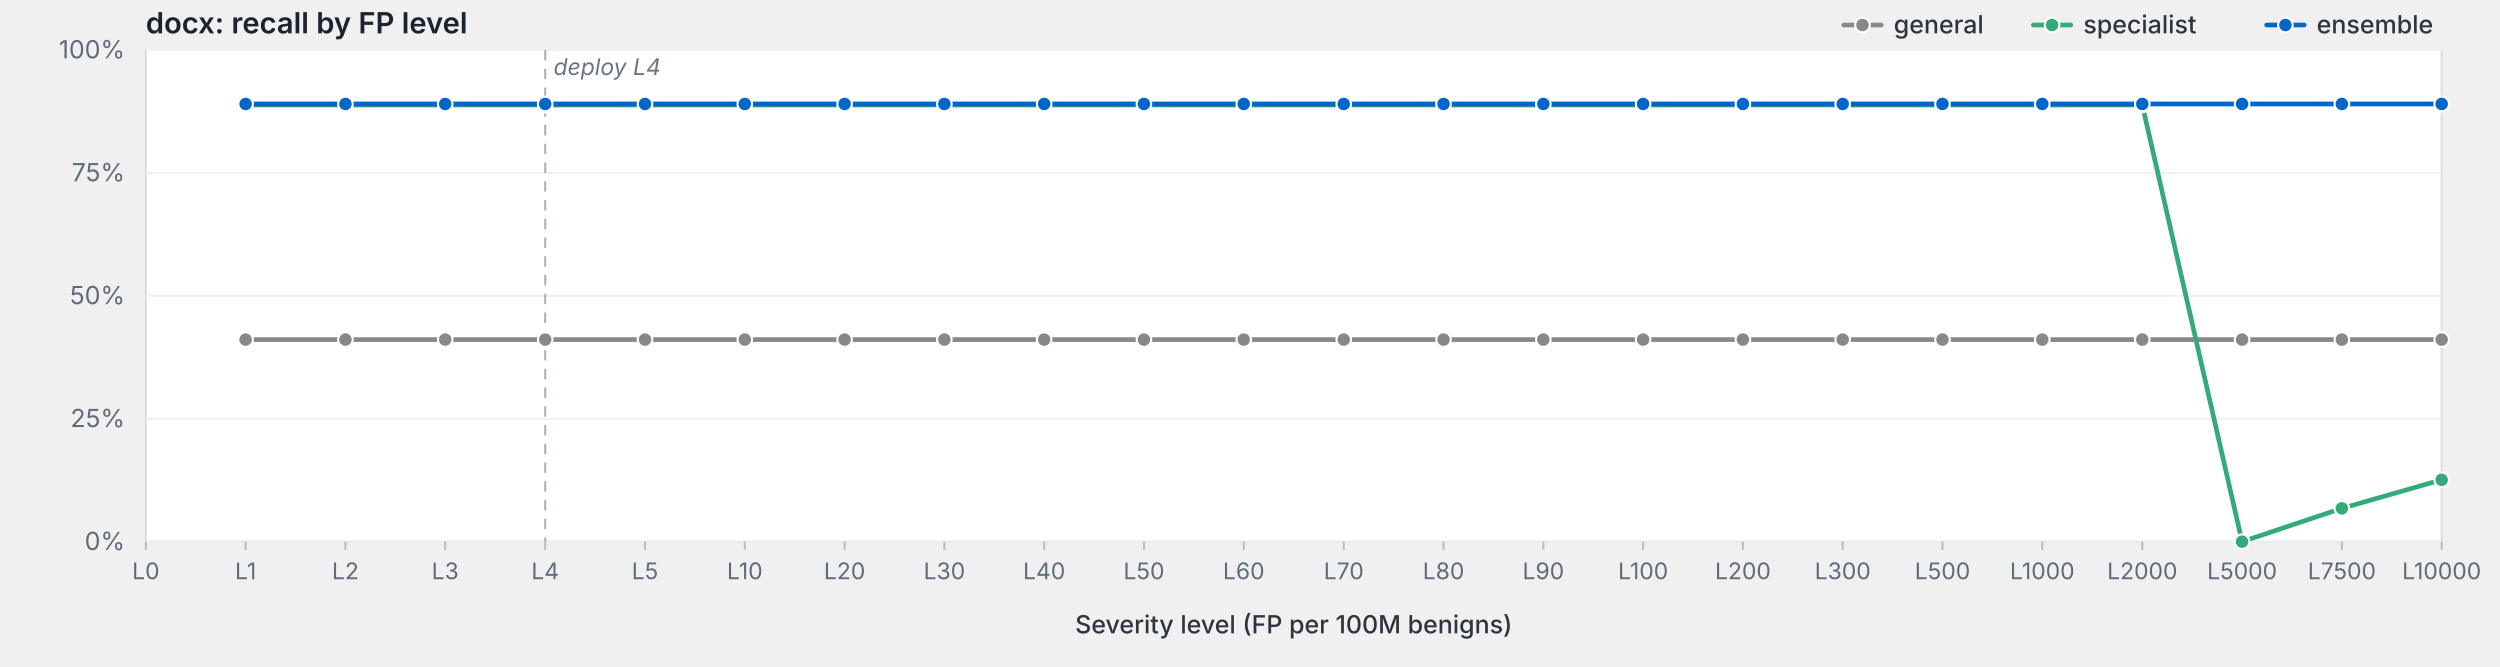
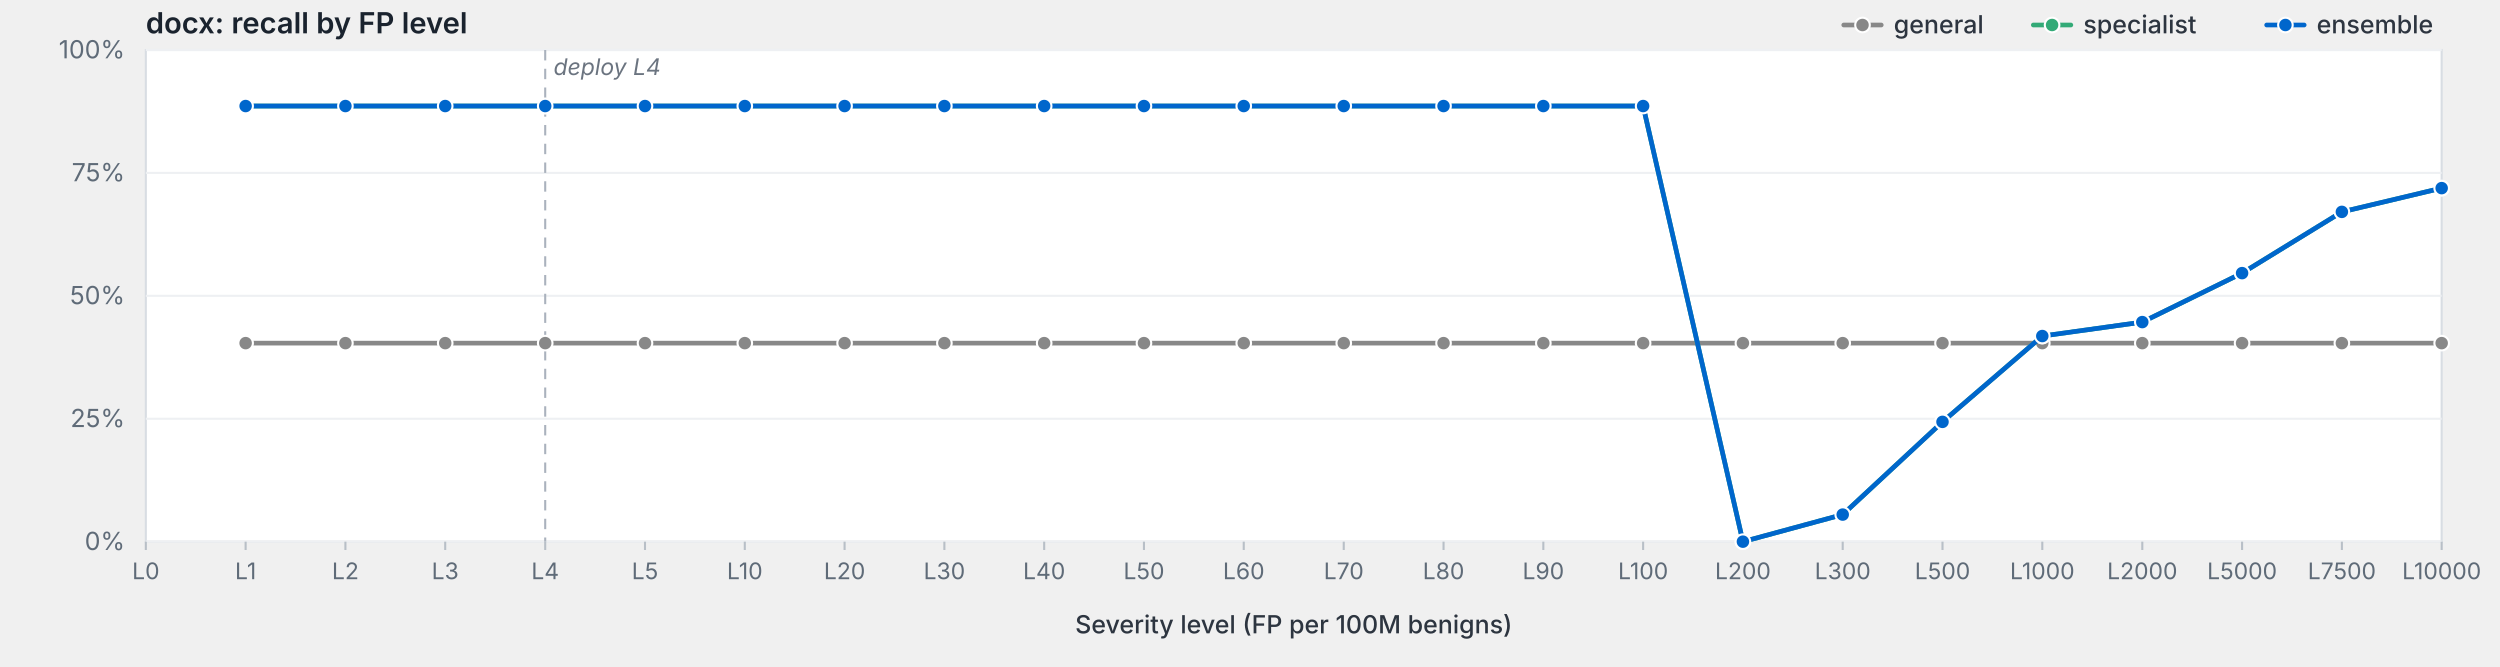
<svg xmlns="http://www.w3.org/2000/svg" viewBox="0 0 1200 320" width="1200" height="320" preserveAspectRatio="xMidYMid meet" role="img" aria-label="docx: recall by FP level">
  <style>svg { background: #fdfdfd; }.frame { fill: #fff; stroke: #d8dde3; stroke-width: 1; }.grid { stroke: #eef0f3; stroke-width: 1; }.tick { stroke: #b8bfc7; stroke-width: 1; }.axis-label { fill: #5f6b78; font-family: -apple-system, BlinkMacSystemFont, "Segoe UI", system-ui, sans-serif; font-size: 12px; }.x-label { fill: #5f6b78; font-family: -apple-system, BlinkMacSystemFont, "Segoe UI", system-ui, sans-serif; font-size: 11px; }.axis-title { fill: #2d3540; font-family: -apple-system, BlinkMacSystemFont, "Segoe UI", system-ui, sans-serif; font-size: 12px; font-weight: 500; }.title { fill: #1a232e; font-family: -apple-system, BlinkMacSystemFont, "Segoe UI", system-ui, sans-serif; font-size: 14px; font-weight: 600; }.deploy-marker { stroke: #aab2bd; stroke-width: 1; stroke-dasharray: 5,4; }.deploy-label { fill: #6b7480; font-family: -apple-system, BlinkMacSystemFont, "Segoe UI", system-ui, sans-serif; font-size: 11px; font-style: italic; }.curve { fill: none; stroke-width: 2.25; stroke-linejoin: round; stroke-linecap: round; }.marker { stroke: #fff; stroke-width: 1; }.legend-text { fill: #2d3540; font-family: -apple-system, BlinkMacSystemFont, "Segoe UI", system-ui, sans-serif; font-size: 12px; font-weight: 500; }</style>
  <text class="title" x="70" y="16">docx: recall by FP level</text>
  <rect class="frame" x="70" y="24" width="1102" height="236" />
  <line class="grid" x1="70" y1="260.0" x2="1172" y2="260.0" />
  <text class="axis-label" x="60" y="264.0" text-anchor="end">0%</text>
  <line class="grid" x1="70" y1="201.0" x2="1172" y2="201.0" />
  <text class="axis-label" x="60" y="205.0" text-anchor="end">25%</text>
  <line class="grid" x1="70" y1="142.0" x2="1172" y2="142.0" />
  <text class="axis-label" x="60" y="146.0" text-anchor="end">50%</text>
  <line class="grid" x1="70" y1="83.0" x2="1172" y2="83.0" />
  <text class="axis-label" x="60" y="87.0" text-anchor="end">75%</text>
  <line class="grid" x1="70" y1="24.0" x2="1172" y2="24.0" />
  <text class="axis-label" x="60" y="28.0" text-anchor="end">100%</text>
  <line class="deploy-marker" x1="261.7" y1="24" x2="261.7" y2="260" />
  <text class="deploy-label" x="265.7" y="36" text-anchor="start">deploy L4</text>
  <line class="tick" x1="70.0" y1="260" x2="70.0" y2="264" />
  <text class="x-label" x="70.0" y="278" text-anchor="middle">L0</text>
  <line class="tick" x1="117.9" y1="260" x2="117.9" y2="264" />
  <text class="x-label" x="117.9" y="278" text-anchor="middle">L1</text>
  <line class="tick" x1="165.8" y1="260" x2="165.8" y2="264" />
  <text class="x-label" x="165.8" y="278" text-anchor="middle">L2</text>
  <line class="tick" x1="213.7" y1="260" x2="213.7" y2="264" />
  <text class="x-label" x="213.7" y="278" text-anchor="middle">L3</text>
  <line class="tick" x1="261.7" y1="260" x2="261.7" y2="264" />
  <text class="x-label" x="261.7" y="278" text-anchor="middle">L4</text>
  <line class="tick" x1="309.6" y1="260" x2="309.6" y2="264" />
  <text class="x-label" x="309.6" y="278" text-anchor="middle">L5</text>
  <line class="tick" x1="357.5" y1="260" x2="357.5" y2="264" />
  <text class="x-label" x="357.5" y="278" text-anchor="middle">L10</text>
  <line class="tick" x1="405.4" y1="260" x2="405.4" y2="264" />
  <text class="x-label" x="405.4" y="278" text-anchor="middle">L20</text>
  <line class="tick" x1="453.3" y1="260" x2="453.3" y2="264" />
  <text class="x-label" x="453.3" y="278" text-anchor="middle">L30</text>
  <line class="tick" x1="501.2" y1="260" x2="501.2" y2="264" />
  <text class="x-label" x="501.2" y="278" text-anchor="middle">L40</text>
  <line class="tick" x1="549.1" y1="260" x2="549.1" y2="264" />
  <text class="x-label" x="549.1" y="278" text-anchor="middle">L50</text>
  <line class="tick" x1="597.0" y1="260" x2="597.0" y2="264" />
  <text class="x-label" x="597.0" y="278" text-anchor="middle">L60</text>
  <line class="tick" x1="645.0" y1="260" x2="645.0" y2="264" />
  <text class="x-label" x="645.0" y="278" text-anchor="middle">L70</text>
  <line class="tick" x1="692.9" y1="260" x2="692.9" y2="264" />
  <text class="x-label" x="692.9" y="278" text-anchor="middle">L80</text>
  <line class="tick" x1="740.8" y1="260" x2="740.8" y2="264" />
  <text class="x-label" x="740.8" y="278" text-anchor="middle">L90</text>
  <line class="tick" x1="788.7" y1="260" x2="788.7" y2="264" />
  <text class="x-label" x="788.7" y="278" text-anchor="middle">L100</text>
  <line class="tick" x1="836.6" y1="260" x2="836.6" y2="264" />
  <text class="x-label" x="836.6" y="278" text-anchor="middle">L200</text>
  <line class="tick" x1="884.5" y1="260" x2="884.5" y2="264" />
  <text class="x-label" x="884.5" y="278" text-anchor="middle">L300</text>
  <line class="tick" x1="932.4" y1="260" x2="932.4" y2="264" />
  <text class="x-label" x="932.4" y="278" text-anchor="middle">L500</text>
  <line class="tick" x1="980.3" y1="260" x2="980.3" y2="264" />
  <text class="x-label" x="980.3" y="278" text-anchor="middle">L1000</text>
  <line class="tick" x1="1028.3" y1="260" x2="1028.3" y2="264" />
  <text class="x-label" x="1028.3" y="278" text-anchor="middle">L2000</text>
  <line class="tick" x1="1076.2" y1="260" x2="1076.2" y2="264" />
  <text class="x-label" x="1076.2" y="278" text-anchor="middle">L5000</text>
  <line class="tick" x1="1124.1" y1="260" x2="1124.1" y2="264" />
  <text class="x-label" x="1124.1" y="278" text-anchor="middle">L7500</text>
  <line class="tick" x1="1172.0" y1="260" x2="1172.0" y2="264" />
  <text class="x-label" x="1172.0" y="278" text-anchor="middle">L10000</text>
  <text class="axis-title" x="621.0" y="304" text-anchor="middle">Severity level (FP per 100M benigns)</text>
-   <path class="curve" d="M117.9,163.0 L165.8,163.0 L213.7,163.0 L261.7,163.0 L309.6,163.0 L357.5,163.0 L405.4,163.0 L453.3,163.0 L501.2,163.0 L549.1,163.0 L597.0,163.0 L645.0,163.0 L692.9,163.0 L740.8,163.0 L788.7,163.0 L836.6,163.0 L884.5,163.0 L932.4,163.0 L980.3,163.0 L1028.3,163.0 L1076.2,163.0 L1124.1,163.0 L1172.0,163.0" stroke="#888" />
-   <circle class="marker" cx="117.9" cy="163.0" r="3.5" fill="#888" />
-   <circle class="marker" cx="165.8" cy="163.0" r="3.5" fill="#888" />
-   <circle class="marker" cx="213.7" cy="163.0" r="3.5" fill="#888" />
-   <circle class="marker" cx="261.7" cy="163.0" r="3.5" fill="#888" />
-   <circle class="marker" cx="309.6" cy="163.0" r="3.5" fill="#888" />
-   <circle class="marker" cx="357.5" cy="163.0" r="3.5" fill="#888" />
-   <circle class="marker" cx="405.4" cy="163.0" r="3.5" fill="#888" />
-   <circle class="marker" cx="453.3" cy="163.0" r="3.5" fill="#888" />
-   <circle class="marker" cx="501.2" cy="163.0" r="3.5" fill="#888" />
-   <circle class="marker" cx="549.1" cy="163.0" r="3.5" fill="#888" />
-   <circle class="marker" cx="597.0" cy="163.0" r="3.5" fill="#888" />
-   <circle class="marker" cx="645.0" cy="163.0" r="3.5" fill="#888" />
-   <circle class="marker" cx="692.9" cy="163.0" r="3.5" fill="#888" />
-   <circle class="marker" cx="740.8" cy="163.0" r="3.5" fill="#888" />
-   <circle class="marker" cx="788.7" cy="163.0" r="3.5" fill="#888" />
-   <circle class="marker" cx="836.6" cy="163.0" r="3.5" fill="#888" />
-   <circle class="marker" cx="884.5" cy="163.0" r="3.5" fill="#888" />
-   <circle class="marker" cx="932.4" cy="163.0" r="3.5" fill="#888" />
-   <circle class="marker" cx="980.3" cy="163.0" r="3.5" fill="#888" />
-   <circle class="marker" cx="1028.3" cy="163.0" r="3.5" fill="#888" />
-   <circle class="marker" cx="1076.2" cy="163.0" r="3.5" fill="#888" />
-   <circle class="marker" cx="1124.1" cy="163.0" r="3.5" fill="#888" />
-   <circle class="marker" cx="1172.0" cy="163.0" r="3.5" fill="#888" />
-   <path class="curve" d="M117.9,50.4 L165.8,50.4 L213.7,50.4 L261.7,50.4 L309.6,50.4 L357.5,50.4 L405.4,50.4 L453.3,50.4 L501.2,50.4 L549.1,50.4 L597.0,50.4 L645.0,50.4 L692.9,50.4 L740.8,50.4 L788.7,50.4 L836.6,50.4 L884.5,50.4 L932.4,50.4 L980.3,50.4 L1028.3,50.4 L1076.2,260.0 L1124.1,244.0 L1172.0,230.3" stroke="#3a7" />
-   <circle class="marker" cx="117.9" cy="50.4" r="3.5" fill="#3a7" />
-   <circle class="marker" cx="165.8" cy="50.4" r="3.5" fill="#3a7" />
-   <circle class="marker" cx="213.7" cy="50.4" r="3.5" fill="#3a7" />
-   <circle class="marker" cx="261.7" cy="50.4" r="3.5" fill="#3a7" />
-   <circle class="marker" cx="309.6" cy="50.4" r="3.5" fill="#3a7" />
-   <circle class="marker" cx="357.5" cy="50.4" r="3.5" fill="#3a7" />
-   <circle class="marker" cx="405.4" cy="50.4" r="3.5" fill="#3a7" />
-   <circle class="marker" cx="453.3" cy="50.4" r="3.5" fill="#3a7" />
-   <circle class="marker" cx="501.2" cy="50.4" r="3.5" fill="#3a7" />
-   <circle class="marker" cx="549.1" cy="50.4" r="3.5" fill="#3a7" />
-   <circle class="marker" cx="597.0" cy="50.4" r="3.5" fill="#3a7" />
-   <circle class="marker" cx="645.0" cy="50.4" r="3.5" fill="#3a7" />
-   <circle class="marker" cx="692.9" cy="50.4" r="3.5" fill="#3a7" />
-   <circle class="marker" cx="740.8" cy="50.4" r="3.5" fill="#3a7" />
-   <circle class="marker" cx="788.7" cy="50.4" r="3.5" fill="#3a7" />
-   <circle class="marker" cx="836.6" cy="50.4" r="3.5" fill="#3a7" />
-   <circle class="marker" cx="884.5" cy="50.4" r="3.5" fill="#3a7" />
-   <circle class="marker" cx="932.4" cy="50.4" r="3.5" fill="#3a7" />
-   <circle class="marker" cx="980.3" cy="50.4" r="3.5" fill="#3a7" />
-   <circle class="marker" cx="1028.3" cy="50.4" r="3.5" fill="#3a7" />
-   <circle class="marker" cx="1076.2" cy="260.0" r="3.5" fill="#3a7" />
-   <circle class="marker" cx="1124.1" cy="244.0" r="3.5" fill="#3a7" />
-   <circle class="marker" cx="1172.0" cy="230.3" r="3.5" fill="#3a7" />
-   <path class="curve" d="M117.9,49.9 L165.8,49.9 L213.7,49.9 L261.7,49.9 L309.6,49.9 L357.5,49.9 L405.4,49.9 L453.3,49.9 L501.2,49.9 L549.1,49.9 L597.0,49.9 L645.0,49.9 L692.9,49.9 L740.8,49.9 L788.7,49.9 L836.6,49.9 L884.5,49.9 L932.4,49.9 L980.3,49.9 L1028.3,49.9 L1076.2,49.9 L1124.1,49.9 L1172.0,49.9" stroke="#06c" />
-   <circle class="marker" cx="117.9" cy="49.9" r="3.5" fill="#06c" />
-   <circle class="marker" cx="165.8" cy="49.9" r="3.5" fill="#06c" />
-   <circle class="marker" cx="213.7" cy="49.9" r="3.5" fill="#06c" />
-   <circle class="marker" cx="261.7" cy="49.9" r="3.5" fill="#06c" />
-   <circle class="marker" cx="309.6" cy="49.9" r="3.5" fill="#06c" />
-   <circle class="marker" cx="357.5" cy="49.9" r="3.5" fill="#06c" />
-   <circle class="marker" cx="405.4" cy="49.9" r="3.5" fill="#06c" />
-   <circle class="marker" cx="453.3" cy="49.9" r="3.5" fill="#06c" />
-   <circle class="marker" cx="501.2" cy="49.9" r="3.5" fill="#06c" />
-   <circle class="marker" cx="549.1" cy="49.9" r="3.5" fill="#06c" />
-   <circle class="marker" cx="597.0" cy="49.9" r="3.5" fill="#06c" />
-   <circle class="marker" cx="645.0" cy="49.9" r="3.5" fill="#06c" />
-   <circle class="marker" cx="692.9" cy="49.9" r="3.5" fill="#06c" />
-   <circle class="marker" cx="740.8" cy="49.9" r="3.5" fill="#06c" />
-   <circle class="marker" cx="788.7" cy="49.9" r="3.5" fill="#06c" />
-   <circle class="marker" cx="836.6" cy="49.9" r="3.5" fill="#06c" />
-   <circle class="marker" cx="884.5" cy="49.9" r="3.5" fill="#06c" />
-   <circle class="marker" cx="932.4" cy="49.9" r="3.5" fill="#06c" />
-   <circle class="marker" cx="980.3" cy="49.9" r="3.5" fill="#06c" />
-   <circle class="marker" cx="1028.3" cy="49.9" r="3.5" fill="#06c" />
-   <circle class="marker" cx="1076.2" cy="49.9" r="3.5" fill="#06c" />
-   <circle class="marker" cx="1124.1" cy="49.9" r="3.5" fill="#06c" />
-   <circle class="marker" cx="1172.0" cy="49.9" r="3.5" fill="#06c" />
+   <path class="curve" d="M117.9,164.7 L165.8,164.7 L213.7,164.7 L261.7,164.7 L309.6,164.7 L357.5,164.7 L405.4,164.7 L453.3,164.7 L501.2,164.7 L549.1,164.7 L597.0,164.7 L645.0,164.7 L692.9,164.7 L740.8,164.7 L788.7,164.7 L836.6,164.7 L884.5,164.7 L932.4,164.7 L980.3,164.7 L1028.3,164.7 L1076.2,164.7 L1124.1,164.7 L1172.0,164.7" stroke="#888" />
+   <circle class="marker" cx="117.9" cy="164.7" r="3.5" fill="#888" />
+   <circle class="marker" cx="165.8" cy="164.7" r="3.5" fill="#888" />
+   <circle class="marker" cx="213.7" cy="164.7" r="3.5" fill="#888" />
+   <circle class="marker" cx="261.7" cy="164.7" r="3.5" fill="#888" />
+   <circle class="marker" cx="309.6" cy="164.7" r="3.5" fill="#888" />
+   <circle class="marker" cx="357.5" cy="164.7" r="3.5" fill="#888" />
+   <circle class="marker" cx="405.4" cy="164.7" r="3.5" fill="#888" />
+   <circle class="marker" cx="453.3" cy="164.7" r="3.5" fill="#888" />
+   <circle class="marker" cx="501.2" cy="164.7" r="3.5" fill="#888" />
+   <circle class="marker" cx="549.1" cy="164.7" r="3.5" fill="#888" />
+   <circle class="marker" cx="597.0" cy="164.7" r="3.5" fill="#888" />
+   <circle class="marker" cx="645.0" cy="164.7" r="3.5" fill="#888" />
+   <circle class="marker" cx="692.9" cy="164.7" r="3.5" fill="#888" />
+   <circle class="marker" cx="740.8" cy="164.7" r="3.5" fill="#888" />
+   <circle class="marker" cx="788.7" cy="164.7" r="3.5" fill="#888" />
+   <circle class="marker" cx="836.6" cy="164.7" r="3.5" fill="#888" />
+   <circle class="marker" cx="884.5" cy="164.7" r="3.5" fill="#888" />
+   <circle class="marker" cx="932.4" cy="164.7" r="3.5" fill="#888" />
+   <circle class="marker" cx="980.3" cy="164.7" r="3.5" fill="#888" />
+   <circle class="marker" cx="1028.3" cy="164.7" r="3.5" fill="#888" />
+   <circle class="marker" cx="1076.2" cy="164.7" r="3.5" fill="#888" />
+   <circle class="marker" cx="1124.1" cy="164.7" r="3.5" fill="#888" />
+   <circle class="marker" cx="1172.0" cy="164.7" r="3.5" fill="#888" />
+   <path class="curve" d="M117.9,50.9 L165.8,50.9 L213.7,50.9 L261.7,50.9 L309.6,50.9 L357.5,50.9 L405.4,50.9 L453.3,50.9 L501.2,50.9 L549.1,50.9 L597.0,50.9 L645.0,50.9 L692.9,50.9 L740.8,50.9 L788.7,50.9 L836.6,260.0 L884.5,247.0 L932.4,202.5 L980.3,161.3 L1028.3,154.6 L1076.2,131.1 L1124.1,101.7 L1172.0,90.3" stroke="#3a7" />
+   <circle class="marker" cx="117.9" cy="50.9" r="3.5" fill="#3a7" />
+   <circle class="marker" cx="165.8" cy="50.9" r="3.5" fill="#3a7" />
+   <circle class="marker" cx="213.7" cy="50.9" r="3.5" fill="#3a7" />
+   <circle class="marker" cx="261.7" cy="50.9" r="3.5" fill="#3a7" />
+   <circle class="marker" cx="309.6" cy="50.9" r="3.5" fill="#3a7" />
+   <circle class="marker" cx="357.5" cy="50.9" r="3.5" fill="#3a7" />
+   <circle class="marker" cx="405.4" cy="50.9" r="3.5" fill="#3a7" />
+   <circle class="marker" cx="453.3" cy="50.9" r="3.5" fill="#3a7" />
+   <circle class="marker" cx="501.2" cy="50.9" r="3.5" fill="#3a7" />
+   <circle class="marker" cx="549.1" cy="50.9" r="3.5" fill="#3a7" />
+   <circle class="marker" cx="597.0" cy="50.9" r="3.5" fill="#3a7" />
+   <circle class="marker" cx="645.0" cy="50.9" r="3.5" fill="#3a7" />
+   <circle class="marker" cx="692.9" cy="50.9" r="3.5" fill="#3a7" />
+   <circle class="marker" cx="740.8" cy="50.9" r="3.5" fill="#3a7" />
+   <circle class="marker" cx="788.7" cy="50.9" r="3.5" fill="#3a7" />
+   <circle class="marker" cx="836.6" cy="260.0" r="3.5" fill="#3a7" />
+   <circle class="marker" cx="884.5" cy="247.0" r="3.5" fill="#3a7" />
+   <circle class="marker" cx="932.4" cy="202.5" r="3.5" fill="#3a7" />
+   <circle class="marker" cx="980.3" cy="161.3" r="3.5" fill="#3a7" />
+   <circle class="marker" cx="1028.3" cy="154.6" r="3.5" fill="#3a7" />
+   <circle class="marker" cx="1076.2" cy="131.1" r="3.5" fill="#3a7" />
+   <circle class="marker" cx="1124.1" cy="101.7" r="3.5" fill="#3a7" />
+   <circle class="marker" cx="1172.0" cy="90.3" r="3.5" fill="#3a7" />
+   <path class="curve" d="M117.9,50.9 L165.8,50.9 L213.7,50.9 L261.7,50.9 L309.6,50.9 L357.5,50.9 L405.4,50.9 L453.3,50.9 L501.2,50.9 L549.1,50.9 L597.0,50.9 L645.0,50.9 L692.9,50.9 L740.8,50.9 L788.7,50.9 L836.6,260.0 L884.5,247.0 L932.4,202.5 L980.3,161.3 L1028.3,154.6 L1076.2,131.1 L1124.1,101.7 L1172.0,90.3" stroke="#06c" />
+   <circle class="marker" cx="117.9" cy="50.9" r="3.5" fill="#06c" />
+   <circle class="marker" cx="165.8" cy="50.9" r="3.5" fill="#06c" />
+   <circle class="marker" cx="213.7" cy="50.9" r="3.5" fill="#06c" />
+   <circle class="marker" cx="261.7" cy="50.9" r="3.5" fill="#06c" />
+   <circle class="marker" cx="309.6" cy="50.9" r="3.5" fill="#06c" />
+   <circle class="marker" cx="357.5" cy="50.9" r="3.5" fill="#06c" />
+   <circle class="marker" cx="405.4" cy="50.9" r="3.5" fill="#06c" />
+   <circle class="marker" cx="453.3" cy="50.9" r="3.5" fill="#06c" />
+   <circle class="marker" cx="501.2" cy="50.9" r="3.5" fill="#06c" />
+   <circle class="marker" cx="549.1" cy="50.9" r="3.5" fill="#06c" />
+   <circle class="marker" cx="597.0" cy="50.9" r="3.5" fill="#06c" />
+   <circle class="marker" cx="645.0" cy="50.9" r="3.5" fill="#06c" />
+   <circle class="marker" cx="692.9" cy="50.9" r="3.5" fill="#06c" />
+   <circle class="marker" cx="740.8" cy="50.9" r="3.5" fill="#06c" />
+   <circle class="marker" cx="788.7" cy="50.9" r="3.5" fill="#06c" />
+   <circle class="marker" cx="836.6" cy="260.0" r="3.5" fill="#06c" />
+   <circle class="marker" cx="884.5" cy="247.0" r="3.5" fill="#06c" />
+   <circle class="marker" cx="932.4" cy="202.5" r="3.5" fill="#06c" />
+   <circle class="marker" cx="980.3" cy="161.3" r="3.5" fill="#06c" />
+   <circle class="marker" cx="1028.3" cy="154.6" r="3.5" fill="#06c" />
+   <circle class="marker" cx="1076.2" cy="131.1" r="3.5" fill="#06c" />
+   <circle class="marker" cx="1124.1" cy="101.7" r="3.5" fill="#06c" />
+   <circle class="marker" cx="1172.0" cy="90.3" r="3.5" fill="#06c" />
  <line x1="1088.0" y1="12.0" x2="1106.0" y2="12.0" stroke="#06c" stroke-width="2.25" stroke-linecap="round" />
  <circle cx="1097.0" cy="12.0" r="3.5" fill="#06c" stroke="#fff" stroke-width="1" />
  <text class="legend-text" x="1112.0" y="16.0">ensemble</text>
  <line x1="976.0" y1="12.0" x2="994.0" y2="12.0" stroke="#3a7" stroke-width="2.25" stroke-linecap="round" />
  <circle cx="985.0" cy="12.0" r="3.5" fill="#3a7" stroke="#fff" stroke-width="1" />
  <text class="legend-text" x="1000.0" y="16.0">specialist</text>
  <line x1="885.0" y1="12.0" x2="903.0" y2="12.0" stroke="#888" stroke-width="2.25" stroke-linecap="round" />
  <circle cx="894.0" cy="12.0" r="3.5" fill="#888" stroke="#fff" stroke-width="1" />
  <text class="legend-text" x="909.0" y="16.0">general</text>
</svg>
